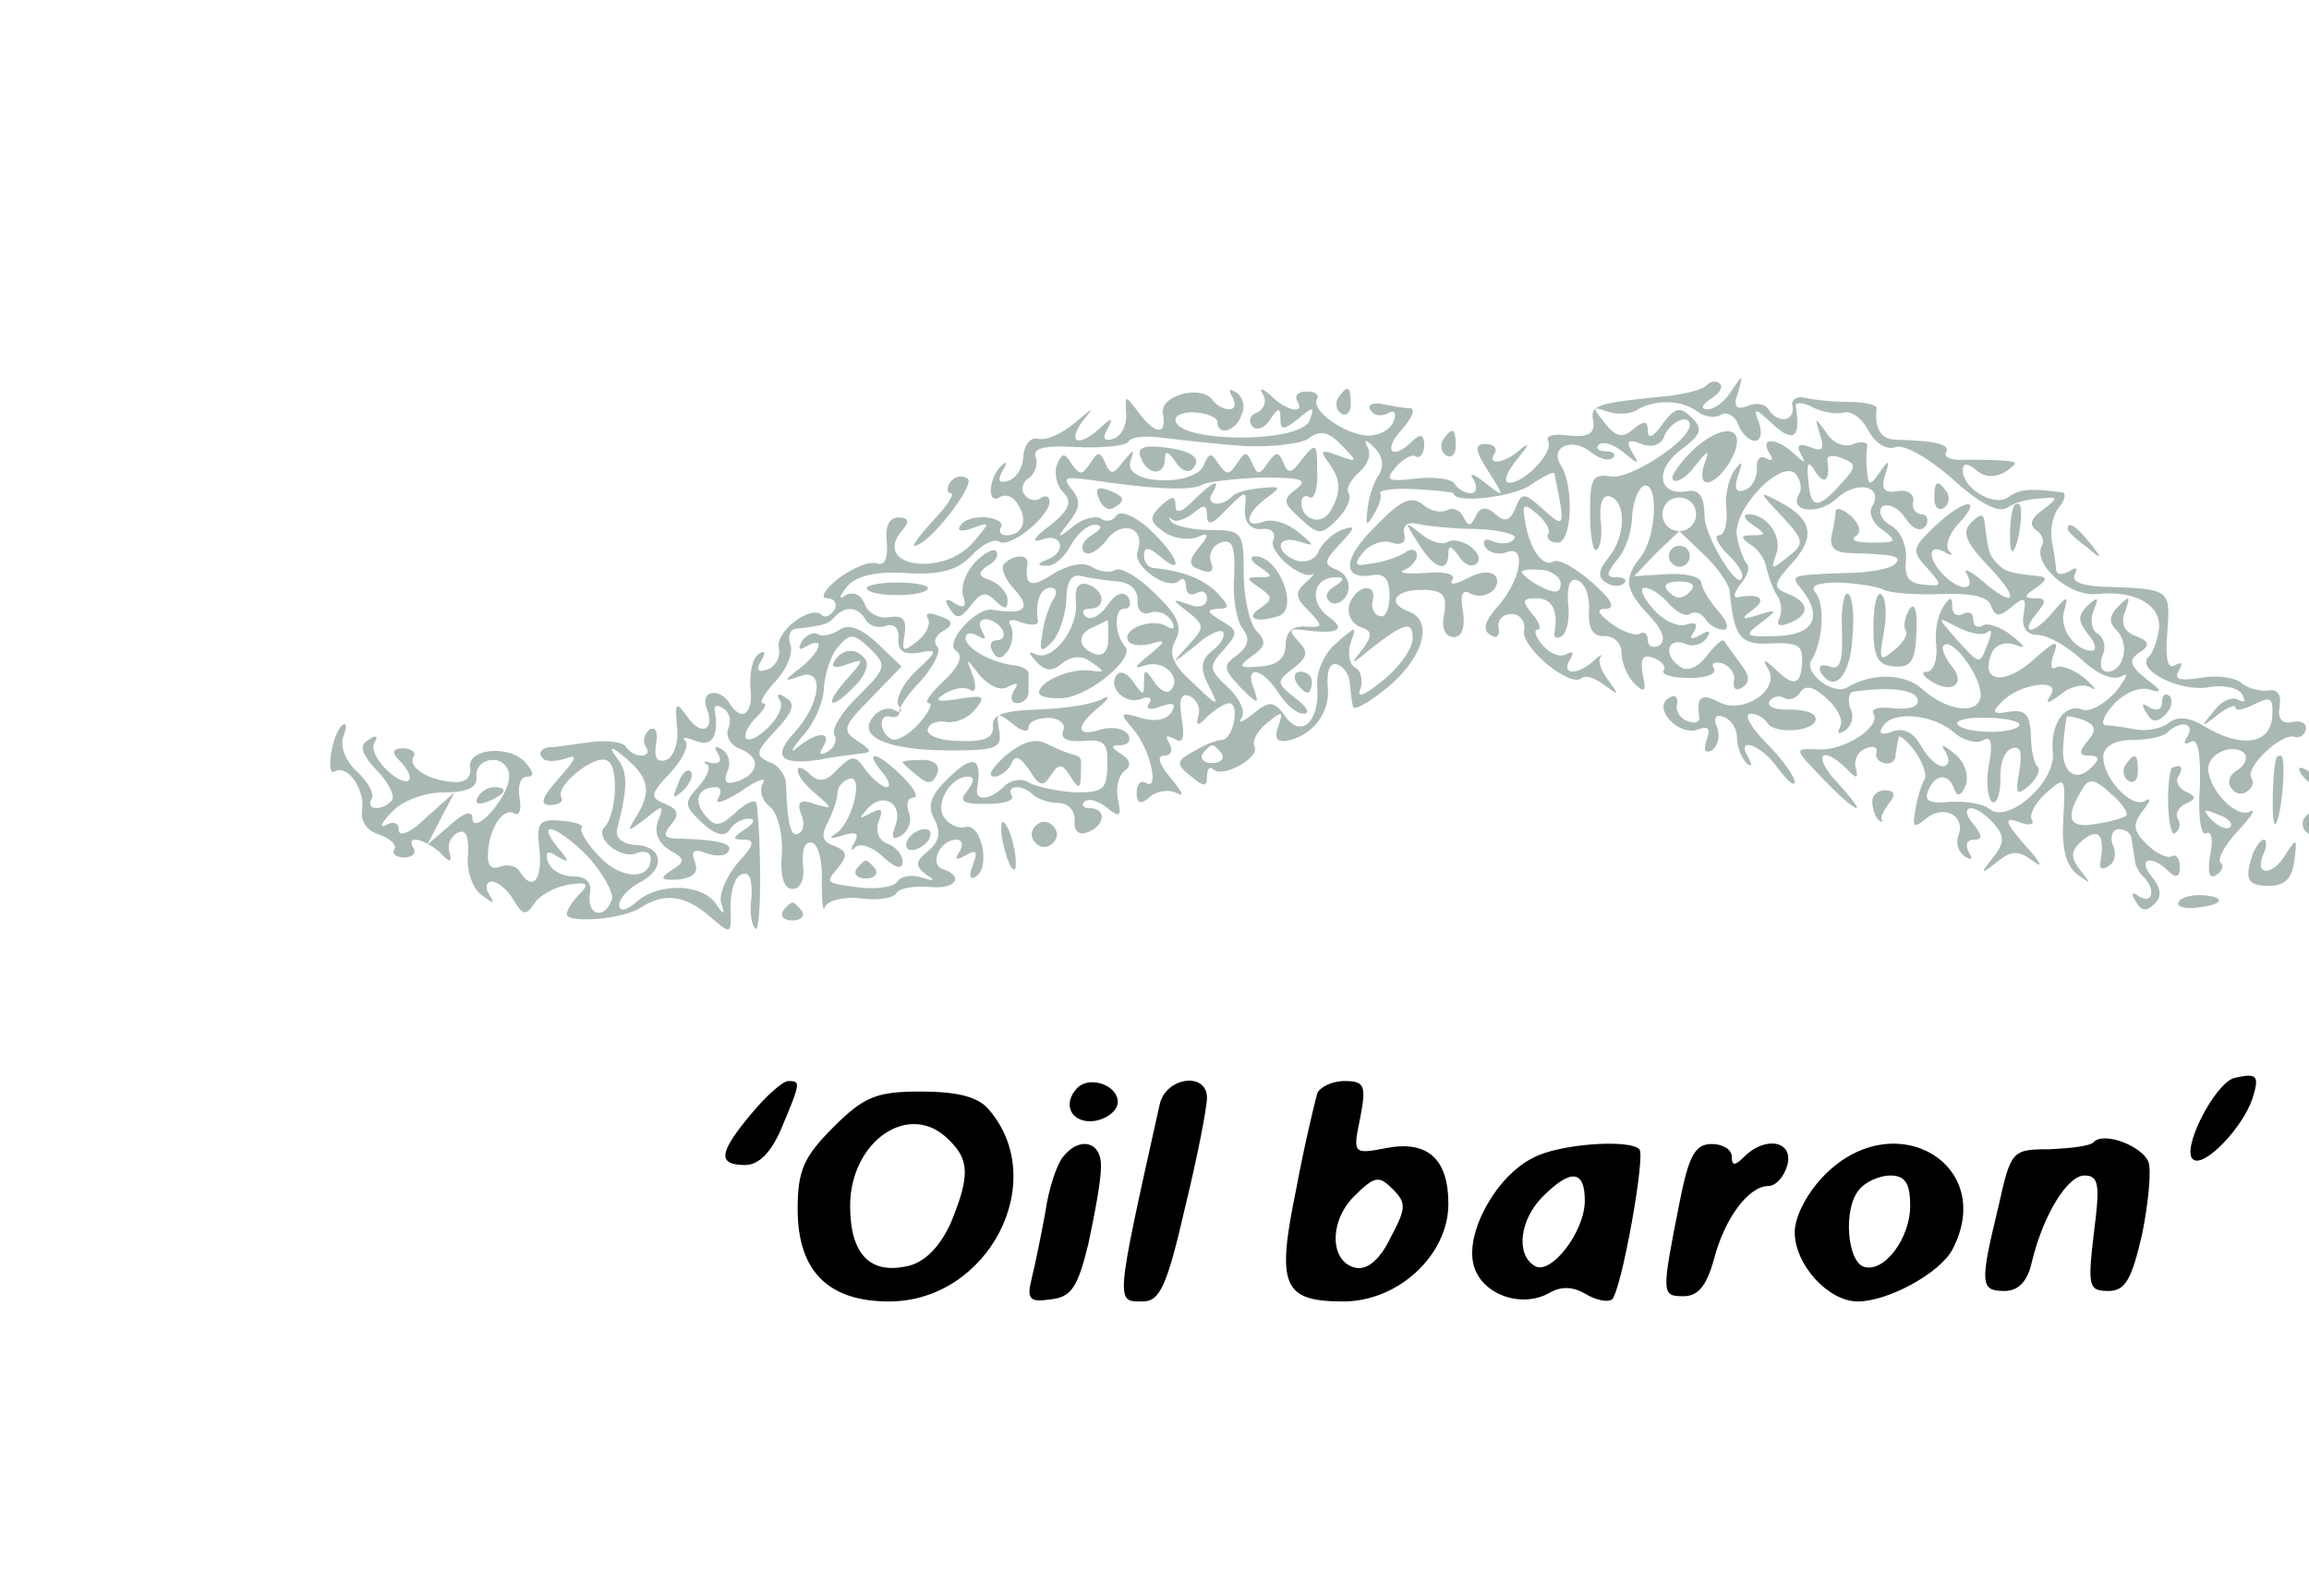
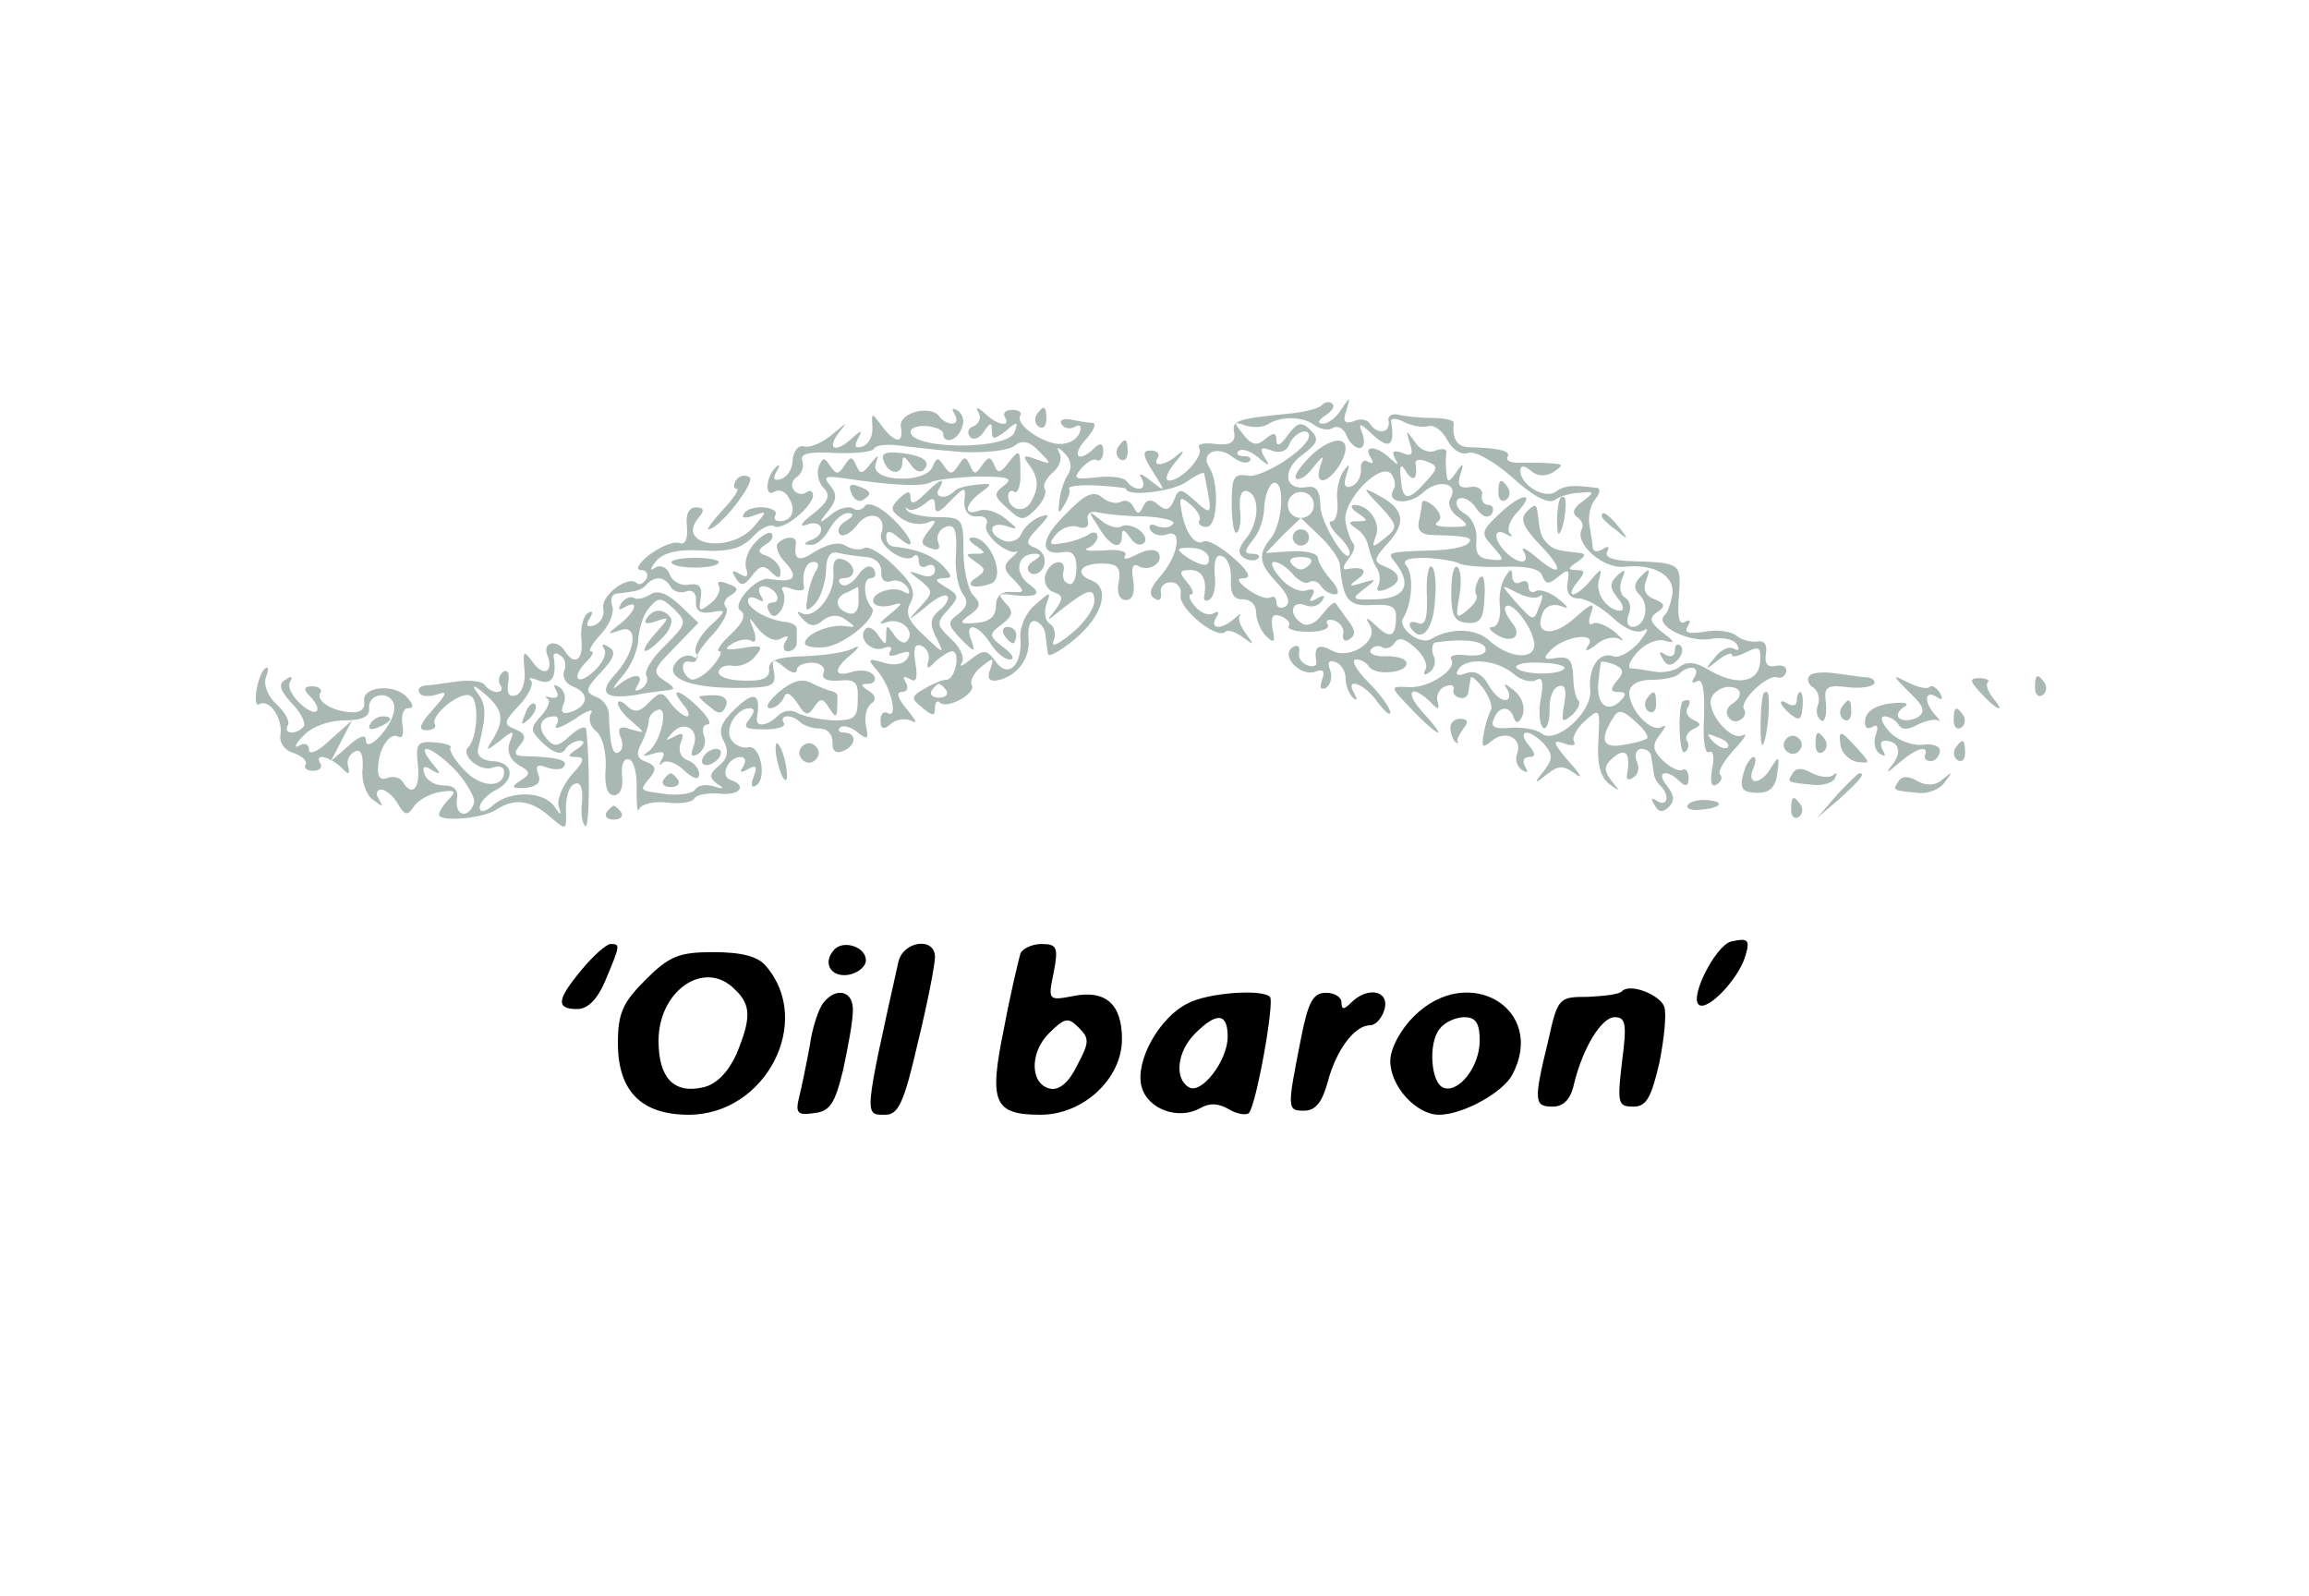
- <svg xmlns="http://www.w3.org/2000/svg" width="220px" height="152px" version="1.0">
+ <svg xmlns="http://www.w3.org/2000/svg" width="220px" height="152px" viewBox="0 0 284 170" version="1.0">
  <g fill="#a9b8b3" transform="translate(0 170) scale(.1 -.1)">
    <path d="m1626 1333c-3-4-19-8-34-10-72-7-77-9-74-24 2-12-5-16-23-14-14 2-23 0-20-5 6-10-22-40-37-40-6 0-3 10 8 23 10 12 12 16 4 10-16-15-34-17-26-5 3 5-1 9-9 9-10 0-10-6 3-26 16-25 16-26-3-11-11 9-16 10-11 3 4-7 3-13-3-13-5 0-12 4-15 9s-20 7-37 5c-27-3-30-2-19 11 7 8 16 13 19 10 4-2 8 3 8 11 0 10-4 11-11 4-19-19-29-10-11 10 10 11 14 20 9 21-5 0-17 2-27 4-9 2-15-1-11-6 3-5 10-6 16-3 6 4 9 1 6-7s-13-14-24-14c-21 0-56 24-49 35 2 4-2 7-10 7s-12-4-9-9c8-13-10-10-25 5-9 8-12 8-7 0 3-6 0-13-6-16-7-2-9-8-5-13s12-2 17 6c8 12 10 12 10 1s3-11 17 0c14 12 16 12 11-1-7-23-128-22-128 0 0 5 9 8 20 7s20-5 20-9c0-14 18-9 23 7 4 8 1 17-5 21-7 4-8 3-4-4s3-12-3-12c-5 0-12 4-15 8-10 16-51 6-48-12 4-21-7-21-24 2-12 16-12 16-11-2 1-10-4-21-12-24-9-3-11 0-6 9 6 11 5 12-6 2-20-19-33-16-18 5 12 15 12 15-7-1-12-10-27-17-35-15-7 2-13-6-14-16 0-11-6-21-14-24-9-3-11 0-6 9 5 8 4 10 0 6-13-11-15-38-3-31 6 4 14 1 18-7 10-15 4-29-11-29-6 0-8 4-5 8 2 4-4 8-14 9-11 1-22-2-25-8-4-5 2-6 12-2 17 6 17 6 0-14-29-33-96-23-68 11 8 9 7 13-3 13-9 0-13-9-11-24 1-15-2-22-9-20-7 3-23-4-37-14-13-10-18-19-11-19s10-5 7-11c-4-6-9-8-12-5-10 10-44-15-41-31 2-9-3-18-11-21-9-3-11 0-6 8s4 11-2 7-9-18-8-32c3-25-8-34-20-15-9 15-28 12-22-4 9-22-5-28-18-9-11 15-12 14-10-9 2-15-3-29-10-32-9-3-12 2-10 15 2 11 0 17-6 14-5-4-7-11-4-16 4-5 2-9-4-9-5 0-12 4-15 9-3 4-18 6-33 4-16-2-33-5-40-5-7-1-10-5-7-9 2-5 12-5 22-2 13 5 12 1-6-19-16-18-18-25-8-25 8 0 13 3 11 7-7 11 33 43 44 35 11-6 8-52-3-63-10-10 15-31 30-25 8 3 14 1 14-5 0-21-29-20-49 2-12 12-19 25-17 27 3 3-6 6-19 7-22 2-24-2-21-28 3-29-7-40-19-20-3 5-12 7-19 4-8-3-12 2-11 13 1 25 15 44 25 38 5-3 7 4 5 15s1 20 7 20c7 0 7 4-1 13-15 18-57 14-53-5 1-9-5-14-16-13-23 1-44 14-38 24 3 4-2 8-10 8-10 0-11-4-4-11 19-19 10-29-10-11-11 10-17 22-13 28s1 7-6 2c-9-5-7-13 8-29 12-12 18-26 14-29-9-10-25-9-19 2 3 4-3 16-14 26s-16 24-13 33c4 10 3 14-1 11-10-9-16-50-7-44 12 7 29-17 26-37-2-10 5-20 16-23 11-4 17-10 15-14-3-4 1-8 9-8s12 4 9 9c-8 13 10 9 25-4 10-11 12-10 9 1-2 7 2 15 9 18s10-5 9-21c-2-14 4-32 12-38 13-10 14-10 8 0-4 6-3 12 3 12 5 0 15-8 20-17 9-15 12-16 20-4 5 8 20 16 32 18 19 3 21 1 11-9-6-6-12-15-12-19 0-9 53-5 70 6 23 15 43 12 66-8 21-18 21-18 20 9 0 15 4 29 11 31 7 3 10-5 9-22-2-14 0-27 4-30 5-3 6 75 1 119-1 5-9 2-20-8-15-14-20-14-29-3-12 14-7 27 10 27 5 0 6-5 2-11-3-6 6-3 22 7 15 11 25 14 21 8-4-7-1-17 7-23 7-6 12-26 11-44-2-22 2-34 10-34s12 10 10 24c-1 14 2 22 9 20 6-2 10-19 9-38 0-19 1-29 3-23 3 6 18 10 34 8s31 0 34 5 17 7 31 6c25-3 35 10 13 17-13 5-2 28 13 28 6 0 7-5 3-12-5-7-3-8 6-3 10 6 12 4 7-9-4-10-3-15 3-11 14 9 5 51-10 47-7-2-17 3-21 10-8 13 7 38 23 38 7 0 6-5 0-13-9-11-5-13 18-13 16 0 27 3 24 8-6 10 10 11 20 1 4-4 15-8 24-8 10 0 16-7 16-17-1-10 4-14 12-11 17 6 19 23 2 23-6 0-8 3-5 6 4 4 13 1 21-5 13-11 15-9 11 8-2 11 1 23 7 27s5 10-3 15c-11 7-11 9-1 9 7 0 10 5 7 10-4 6-15 8-26 5-24-8-25 3-1 22 9 8 10 11 2 7-8-5-35-9-60-10-34-1-45-5-44-16s-8-15-32-14c-19 0-32 6-30 11 1 6 10 9 18 7 9-1 21 4 27 12 11 13 8 14-16 10-20-3-24-2-13 5 8 5 18 7 24 4 5-4 7 2 3 13-7 18-7 18 7 0 9-10 20-15 27-10 8 4 10 3 5-4-4-7-2-12 3-12 6 0 11 5 11 10v18c0 4-6 7-13 8-21 2-47 16-47 26 0 5 5 6 12 2s8-3 4 4-3 12 3 12c5 0 13-4 16-10 3-5 1-10-5-10s-8-5-4-11c4-8 9-7 15 2 4 7 5 17 2 23-4 5 1 7 10 3 9-3 16-3 16 1-3 18 2 32 12 32 6 0 7-5 2-12-4-7-9-22-10-33-3-16-1-17 9-7 7 7 13 25 14 40 0 18 5 26 15 23 8-2 23-4 34-5 12-1 19-8 19-18-1-9 4-14 11-12 7 3 16 0 21-7 4-7 3-10-4-6-13 9-44-2-37-14 3-4 13-5 23-2 13 4 13 2-3-11-15-12-15-14-4-10 18 6 36-12 24-24-3-3-10 0-15 8-9 13-10 13-10 0s-1-13-10 0c-5 8-12 11-15 8-11-11 6-30 22-24 8 3 11 1 8-4-4-6 1-7 11-3 12 4 15 3 10-6-5-7-16-9-29-5-20 6-21 5-7-11 16-19 25-59 12-51-5 3-9-1-9-9 0-11 4-12 13-4 7 6 19 7 26 3s4 2-6 14c-12 14-14 22-7 22s9 5 5 12-3 8 5 4c8-5 10 0 7 19-3 18-1 25 7 22 7-3 11-11 9-18-3-11-1-12 9-1 7 6 16 12 20 12 11 0 4-35-7-35-5 0-17-5-27-11-16-9-17-12-3-23 13-11 16-11 16-1 0 8 3 10 6 7 9-9 46 12 39 22-2 5 3 15 12 22 15 12 16 12 11-3-4-10-2-15 7-14 25 4 43 27 40 52-1 15 2 23 9 21 6-2 12-10 12-18 1-8 2-18 3-22 0-5 15 3 33 18 34 28 44 63 21 72-22 8-15 21 12 21 20 0 24-5 21-23-3-13 1-22 9-22s11 9 9 24c-3 15-1 22 6 18 13-8 32 4 25 16-4 5-14 5-27-2-11-6-18-7-14-1 3 5-8 8-27 6-17-1-26 0-19 3 6 2 12 9 12 14 0 6-6 7-12 2-7-4-21-9-32-10-15-3-17-1-7 11 7 8 19 12 27 9 9-3 14 0 12 8s3 12 12 10c8-2 34-5 57-5 22-1 39-5 36-9-3-5-12-6-20-3-8 4-11 1-8-5 4-6 13-8 21-5 19 7 13-28-10-53-11-13-14-21-6-26 6-4 9-1 8 7-2 7 4 13 12 13s14-7 12-16c-2-17 45-55 55-45 4 3 13 0 22-7 14-10 14-10 4 4-7 9-11 19-8 23 3 3-1 2-7-4-16-14-31-13-22 2 4 6 3 8-3 5-6-4-16 0-23 8s-9 15-5 15 2 7-5 15c-10 12-10 15 4 15 15 0 21-12 17-33-1-5 3-6 7-3 5 3 8 17 6 31-1 17 2 25 9 22 7-2 12-15 11-29-1-17 4-25 15-24 9 0 16-7 16-16 0-10 6-23 12-29 10-10 12-8 8 9-2 15 0 19 11 15 7-3 12-8 9-12-2-4 9-7 25-7s26 4 23 9 0 7 8 5c8-3 13-11 11-17-1-7 2-10 8-6 8 5 7 12-2 23-7 10-14 19-15 21-2 3-9-4-17-14-7-10-18-15-24-11-17 10-15 29 3 23 8-4 17-1 21 5 5 7 2 8-6 3-9-5-11-4-6 3 4 7 2 10-7 7-7-3-22 3-32 15-10 11-13 20-8 20 6 0 16-7 23-15s16-13 20-10c5 3 11 1 15-5 3-5 11-10 17-10s4 8-5 18c-8 9-16 22-16 27-1 6-16 9-33 8l-31-2 21 22 22 21 23-22c13-12 24-28 25-35 4-44 10-52 40-50 25 1 30-2 29-18-1-22-8-24-26-6-11 10-12 9-6-1 11-20-25-43-47-31-17 9-22 5-19-14 1-5-4-7-11-4-7 2-12 10-10 16 1 7-2 10-8 6-16-10 10-37 28-30 10 4 12 0 8-10-3-10-2-13 5-10 6 4 8 14 5 22-4 9-1 13 6 10 7-2 13-11 13-20 0-8 4-19 9-24 5-4 6-3 2 5-13 21 12 13 28-10 9-12 16-18 16-13s-12 22-27 37-22 28-15 28c6 0 13-4 16-9 7-11 46-8 46 4 0 6-11 9-25 9-13-1-22 3-19 8 3 4 9 6 14 3s12 0 15 5c5 8 13 6 26-6 10-9 16-21 12-27-3-6-1-7 5-3s9 13 5 21c-3 8-1 16 3 16 35 5 58 2 61-7 2-7-6-10-22-9-14 2-23 0-20-5 8-12-28-36-53-34-23 1-23 1 4-27 15-16 30-29 33-29 2 0-6 11-19 25-23 25-15 36 9 13 10-11 12-10 9 1-2 7 3 16 10 18 7 3 11 1 10-4-2-4 2-9 7-10 6-2 11 2 11 7 1 6 2 13 3 17 0 4 7-2 15-12 8-11 12-23 10-27-3-5-7-17-9-29-3-17-2-19 10-9 17 14 38 3 31-16-3-7 0-16 6-20 7-4 8-3 4 4s-2 12 5 12c8 0 8 4-1 15-7 8-8 15-2 15 5 0 15-7 22-15 10-12 10-18-1-32-13-16-12-17 4-4 14 11 20 11 35 0 9-7 6 0-8 15-20 23-21 28-7 23 10-4 16-3 13 2-3 4 3 16 13 25 19 17 19 16 17-23-2-28 2-45 13-54 14-10 14-10 3 4-10 13-9 19 3 29 15 12 21 4 16-23-1-5 3-6 8-2 6 3 8 12 4 20-3 8 0 15 6 15s12-4 12-10c1-5 2-14 3-19 0-5 4-13 9-17 11-12 8-26-5-18-7 5-8 3-3-5 5-9 10-10 18-2 7 7 6 15-3 26-14 17 0 21 16 5 7-7 11-6 11 4 0 8-4 13-8 10-4-2-15 3-24 12-13 13-13 19-3 32 7 9 8 13 2 9-13-8-41 22-40 43 1 9 11 15 28 15 14 0 30 3 34 8 12 11 26 8 18-5-4-6-3-8 3-5 7 5 10-10 9-43-2-27 1-47 6-44s7-6 4-20c-3-16-1-24 5-20 6 3 8 9 5 12-4 3 4 17 16 30 13 14 18 22 12 19-13-8-41 22-40 42 1 8 9 15 19 17 19 2 23-11 7-21-6-4-8-11-4-16 3-5 10-7 15-3 5 3 7 9 4 13-6 10 29 43 41 39 5-2 10 2 11 7 1 6-5 9-13 7-10-2-14 3-12 15 2 11-2 17-11 15-7-1-19 2-25 7-7 6-25 8-40 5-20-3-25-1-20 7 4 7 3 9-4 5s-9 7-7 32c3 41 3 41-62 43-20 1-30 5-26 12 3 6 1 7-5 3-7-4-12-4-13 1 0 4-2 17-4 28-2 10 1 25 7 32s7 14 2 14c-31 4-40 3-51-5-14-9-43 9-43 26 0 7 5 7 13 0s18-7 27-2c13 9 13 10 0 11-8 1-25 1-38 1-12-1-20 2-18 7 5 7-8 11-46 12-16 0-22 10-20 30 1 3-11 6-26 6s-34 2-42 4-14-2-12-8c2-15-14-17-23-3-3 5-12 7-20 3-11-4-14 0-9 13 5 18 5 18-6 2-6-10-16-18-23-18s-6 4 3 10c8 5 12 11 9 14-3 4-9 3-13-1zm-9-25c7-5 17-7 23-3 5 3 13-1 16-9 3-9 11-16 16-16 6 0 7 8 4 17-6 15-4 15 14-2 19-17 26-12 21 18-1 4 7 4 16-1 10-5 23-7 30-5 6 2 17-5 23-17 7-13 18-19 26-16s31-10 54-30c25-23 44-33 52-28 7 5 21 9 32 9 17 2 18 1 2-11-11-8-13-14-6-19 5-3 8-10 6-14-11-17 25-50 52-47 37 4 62-11 59-34-2-11-6-23-10-26-12-12 29-33 56-29 14 3 29 0 33-6 4-7 3-9-3-6-6 4-17-1-24-11-13-15-12-16 4-3 9 7 17 10 17 7 0-4 8-2 18 3 16 8 18 6 17-12-2-26-29-30-63-10-16 10-27 11-36 4-6-5-21-8-31-6-11 2-24 4-29 4-5 1-1 10 8 20 10 11 25 17 34 14 13-4 12-1-3 10-16 13-17 18-7 25 11 7 10 11-3 16-11 4-15 12-10 24 5 14 4 15-6 5s-10-16-2-24c13-13 6-39-9-39-6 0-8 7-5 15 4 8 2 17-4 21-6 3-8 13-4 23 5 12 4 13-6 4-10-10-9-15 1-28 7-8 8-15 3-15-16 0-32 22-26 39 4 14 2 13-10-1-8-10-18-18-22-18s-2 7 5 15c10 12 10 15-1 15s-11 2 1 10c10 7 11 10 3 11-28 3-32 4-40 12s-9 13-12 39c-1 9-4 9-13 0s-5-19 17-42c31-32 25-41-8-12-11 9-17 11-13 5 9-16-6-17-22-1s-15 31 1 22c6-4 9-3 4 1-4 5 0 17 10 27 23 25 4 23-24-4-21-20-22-23-7-39 15-17 15-18-3-16-14 1-19 7-17 24 1 13-5 27-14 32s-13 13-9 18c5 4 15 0 22-10 8-12 15-14 20-8 3 6 1 11-4 11-6 0-10 6-8 13 1 6-6 11-15 9-13-2-16 2-12 15 5 15 4 16-5 3s-11-13-12 0c-1 8-1 19 0 24s-5 6-13 3c-9-4-20 1-26 11-11 15-11 15-6-2 5-14 2-17-9-12-11 4-14 2-9-7s4-9-7 1c-16 15-33 16-23 0 4-6 3-8-3-5-6 4-10-1-9-10 0-9-5-18-12-20-8-3-10 2-6 14 5 14 4 15-4 4-5-8-9-24-7-37 1-13-2-24-7-24s-2-7 6-16c9-8 16-18 16-22 0-21-35 34-36 56 0 19-5 26-16 24-28-5-32 20-7 39 20 15 22 20 11 31s-16 10-28-6c-8-12-14-15-14-7 0 10-3 11-14 2-10-9-17-7-27 6-12 15-12 16 2 11 9-3 21-3 28 1 17 11 44 10 58-1zm-7-13c0-15-57-52-75-49s-20-2-20-35c0-22 3-37 6-35 4 2 6 15 4 29-1 16 2 24 9 22 16-5 15-39-2-59-9-11-10-18-2-23 6-4 14-4 17-1 4 3 1 6-7 6-10 0-10 3 1 17 8 9 14 27 14 41 1 14 6 27 11 29 15 5 12-50-3-68-16-20-15-31 8-55 13-14 17-24 10-29-6-3-11-1-11 5s-3 9-8 6c-4-2-16 2-27 10-13 10-15 14-4 14 9 1 3 10-14 25-16 14-32 23-37 20-10-6-23 12-27 39-3 16-1 17 12 6 8-7 13-16 10-19-2-4 2-8 9-8 14 0 16 54 3 74-11 17 11 27 29 12 8-6 17-9 21-5 3 3 0 6-7 6s-10 3-7 6c4 4 14 1 24-7 14-12 16-12 8 0-6 11-4 13 9 8 10-4 19-1 22 8 6 14 24 21 24 10zm-425-20c28-1 56 2 63 8 9 7 18 6 30-7 16-16 16-17-3-10-16 6-18 5-9-7 12-16 12-29 1-47-9-13-27-7-27 9 0 6 4 8 8 5 4-2 8 9 7 25 0 27-1 28-14 12-10-14-14-15-18-4-5 11-7 11-15 0-8-12-10-12-15 0-5 11-7 11-14 0-8-12-10-12-18-1-7 11-9 11-14-1-8-21-77-19-70 3 4 13 4 13-7 0-9-12-12-13-17-1-5 11-7 11-14 0-8-12-10-12-18-1-7 11-9 11-14-1-3-8 0-20 6-26 9-9 6-17-13-32-15-11-18-17-7-13 19 7 24-12 5-19-10-4-10-6-1-6 7-1 17 8 23 19s16 20 23 20c8 0 7-4-3-10-8-5-11-12-7-16s13 1 21 11c14 20 38 13 30-10-6-14 29-39 40-28 3 3 6 1 6-6s5-9 10-6c6 3 10 1 10-5 0-7-7-10-17-6-17 6-17 5-1-7 16-13 16-15 0-32-17-19-17-19 6-1 12 11 24 17 27 14s-1-11-10-18c-11-9-12-17-3-34 10-20 9-20-15 3-20 18-24 28-17 41s2 24-20 45c-15 15-32 25-37 22s-15-2-23 3-22 2-37-7c-21-14-27-11-24 10 1 9-13 9-22 0-4-3 0-15 10-25 16-18 9-24-21-19-16 3-47-32-35-39 7-5 3-15-12-29-12-11-19-21-14-21 4 0 0-9-10-20s-22-17-26-14c-12 7-12 25 0 21 5-1 8 1 8 5-1 3 8 17 21 30 12 14 19 28 15 32s-2 11 6 15c10 6 9 10-4 14-9 4-14 3-11-2s-1-15-10-22c-14-11-15-10-12 7 2 14-2 18-15 16-9-2-20 4-23 12-3 9-11 13-18 9-7-5-7-2 1 8s27 15 57 13c33-2 49 3 62 17 9 10 21 16 26 13 10-7 48 24 48 38 0 5-4 7-9 3-5-3-12-1-15 4-4 5-1 13 5 16 5 4 8 12 6 19-4 9 8 12 39 10 24-1 46 1 49 5 2 5 17 6 32 4 16-2 51-6 78-8zm129-27c-5-7-10-22-11-33-2-16-1-17 6-5 5 8 8 17 6 20s13 5 33 4 37-3 37-4c0-10 54-4 72 7 13 9 23 14 24 12 11-53 10-53-11-34-18 16-20 16-26 1-5-12-10-14-19-6s-15 7-19-2c-5-10-7-10-12 0-3 6-10 9-15 6-6-3-16-1-23 5-11 9-21 5-45-20-32-31-33-52-3-47 11 2 16-4 16-19 0-13-4-22-9-20-6 1-9 8-7 15 4 17-15 15-22-3-3-9 1-18 9-22 13-4 13-8 3-22-12-15-11-15 7 0 33 26 41 28 41 11 0-10-13-28-28-40-17-14-26-18-22-9 3 8 1 18-5 21-6 4-7 14-4 24 6 16 5 16-14-1-11-9-19-27-18-40 3-34-15-51-30-30-11 15-15 16-31 3-10-8-15-10-11-4s-2 19-13 29c-18 17-19 20-4 36 14 16 14 18-3 28-13 8-14 10-3 11 12 0 12 2-1 16-14 13-32 20-61 23-5 1-8 6-8 12 0 8 5 8 15-1 25-21 17 1-10 26-13 12-27 18-31 13-3-5-10-7-15-3-5 3-18 0-27-8-15-12-16-11-3 5 10 13 11 20 2 31s-6 12 16 9c60-9 98-11 108-5 5 3 31 6 57 7 38 0 45-2 33-11-13-10-13-13 4-28 17-16 20-16 35-1 9 9 14 20 11 25-3 4 2 13 10 20s12 17 8 24c-4 8-2 8 7-1 7-7 9-17 4-25zm440-9c-22-25-29-24-31 3-2 18 0 20 7 8 9-13 14-7 11 12 0 4 6 5 15 1 13-5 13-8-2-24zm-40-10c-10-17 19-20 36-4 19 18 45 12 34-7-4-6 0-17 10-23 14-11 13-12-10-12-14 0-22 2-16 6s4 11-4 19c-8 7-14 9-15 5 0-4-2-15-4-24-2-11 4-16 19-16 40-1 49-3 42-10-4-5-26-9-49-9-53-2-51-2-40-16 20-26 11-43-24-44-30-1-32 0-16 12 17 13 17 14-2 8-16-5-17-4-5 5 14 10 7 16-14 12-5-1-4 4 2 12 7 8 9 16 7 19-3 3-8 15-10 27-5 26 45 77 57 58 4-6 5-14 2-18zm-98-19c0-9-7-16-16-16s-16 7-16 16 7 16 16 16 16-7 16-16zm-129-66c0-9-5-10-19-3-10 5-18 12-18 14s8 3 18 2c10 0 19-7 19-13zm123-8c-7-7-13-7-20 0-6 6-3 10 10 10s16-4 10-10zm185 2c6-3 30-5 54-4 28 1 45-2 48-11 4-11 8-11 20-1s14 9 11-8c-2-12 3-19 14-19 9 0 28-11 42-24 15-14 30-20 38-15 7 4 4-2-6-15-11-12-25-20-32-17-17 6-31-14-28-42 2-28-43-67-60-53-6 5-23 8-38 7-19-2-25 1-21 10 6 17 20 18 25 2 3-8 7-6 11 4 3 10-1 22-11 30-11 9-14 10-8 1 4-7 3-13-3-13s-15 9-21 20c-7 12-16 17-27 13-10-4-14-2-9 5 9 15 47 12 68-6 9-8 22-11 28-7 7 4 9-3 5-24-3-16-1-32 3-35s8 7 8 21c-1 15 4 28 11 30 8 3 10-4 7-22-4-22-3-24 10-13 7 7 11 15 7 18-3 3-6 16-6 30-1 19-5 24-20 22-16-3-18-1-8 9 17 18 57 23 47 7-6-9-3-9 9 0 9 8 22 11 29 7s4 0-6 9c-10 8-23 13-27 10-5-3-6 3-2 13 5 14 1 13-20-6-27-24-50-21-40 5 3 9 12 13 22 10 12-5 11-2-3 9-10 8-23 12-27 9-5-3-9 0-9 6s-4 8-10 5c-5-3-10 0-10 7 0 10-2 10-9-1-5-8-8-24-6-37 1-13-3-24-9-24s-4-4 4-9c20-13 34-2 19 15-6 8-10 17-7 19 7 8 32-24 35-44 3-22-29-21-55 2-17 16-49 16-72 2-13-8-42 14-34 26 11 18 13 53 4 64-6 7 1 10 23 10 18-1 37-4 42-7zm-970-29c4-6 13-8 20-5 7 2 12-3 11-12-1-12 5-16 19-14 19 4 19 2-3-18-12-12-19-26-16-32 4-6 3-8-3-5-6 4-16 1-21-6-16-19 14-32 73-32 44 0 50 2 47 19s-2 18 12 7c9-8 16-9 16-4s8 9 19 9c10 0 17-6 14-12-3-8 4-11 19-10 20 2 24-2 23-23 0-23-4-26-30-26-17 1-36 5-44 9-7 5-18 3-24-3-13-13-28-15-26-3 5 30-3 34-26 12-18-17-22-27-15-40s5-22-6-31c-12-10-12-14-2-22 10-6 8-7-4-3-10 3-20 1-23-4s-18-7-33-6c-37 5-36 4-23 20 9 11 8 15-4 20-12 4-13 10-6 23 5 10 9 22 9 28 0 5 5 11 11 13 14 5 4-39-11-51-9-6-8-7 5-3s16 2 11-7c-4-6-3-9 1-4 5 4 17 0 27-10 11-10 18-12 18-4 0 6-6 14-14 17-9 3-12 12-9 21 5 12 3 14-8 8s-11-5-2 5c15 16 34 4 26-17-4-11-3-14 6-9 7 5 10 14 7 22s-1 14 4 14c6 0 1 9-10 20-23 23-38 27-20 5 7-8 9-15 5-15s-13 7-20 16c-10 15-13 15-27 1-11-12-18-13-27-4-6 6-11 7-11 3 0-5 8-15 18-23 16-14 16-14-2-9-13 5-17 2-13-9 4-8 3-17-2-19-7-5-11 8-12 46 0 9-7 19-16 22-14 6-13 10 6 30 17 18 19 26 10 31-7 5-10 4-6-2s-2-18-13-28c-21-19-28-7-8 13 7 7 9 12 5 12s1 9 12 21 17 27 14 35 0 15 6 15c26 3 30 4 37 12 10 10 22 9 29-4zm1069-11c4 3 4-1 0-11-8-21-7-21-30 4-19 22-19 22 2 11 12-6 24-8 28-4zm-1200-92c-3-7 2-16 10-19 21-8 20-23 0-31-12-4-15-2-11 9 4 8 1 17-5 21-7 4-8 3-4-4s2-10-6-9c-7 2-9 2-5-1 5-2 1-12-7-21-15-16-14-19 3-35 12-11 21-14 26-7 3 6 12 11 18 11 7 0 6-4-3-10-12-8-13-10-1-10 11 0 9-6-6-22-11-13-18-30-16-38 4-12 3-13-5-1-13 19-53 20-74 3-11-10-18-11-18-4 0 6 9 16 21 22 24 13 20 35-7 35-11 1-18 7-16 15 11 43 10 55-1 69-8 11-4 10 10-2 22-19 24-32 8-57-8-13-7-13 10 0 17 14 18 13 12-2-4-11 0-21 11-28 15-8 15-11 2-19-12-8-11-10 7-9 14 2 19 7 15 17s-1 13 11 8c9-3 19-3 21 2 5 7-9 11-47 12-14 0-16 3-8 13 9 10 7 15-5 20-15 6-15 9 5 30 11 12 18 26 14 30s0 4 10 0c16-6 22 5 18 29-1 5 3 6 8 2 6-3 8-12 5-19zm1230 3c-5-9-53-8-59 1-2 4 11 7 29 6 19 0 32-4 30-7zm65-15c-9-11-8-14 2-14 9 0 10-3 2-11-16-16-30-4-27 23 1 13 3 24 3 25 1 1 8 0 16-3 12-5 13-10 4-20zm-825-12c3-5-1-9-9-9s-12 4-9 9c3 4 7 8 9 8s6-4 9-8zm-679-23c-1-20-35-57-35-38 0 7-8 5-21-7l-22-19 26 50-27-24c-14-14-26-19-26-12s-5 9-12 5-5 2 5 12c10 11 31 19 50 19 23 0 32 5 31 15-1 9 6 16 16 16 9 0 16-8 15-17zm1541-36c-2-2-15-6-29-8-26-5-30 6-13 33 6 11 12 10 27-4 11-9 17-19 15-21zm99-11c-3-3-11 0-18 7-9 10-8 11 6 5 10-3 15-9 12-12zm-1564-29c14-16 24-34 22-40-7-20-24-15-21 5 2 11-3 17-16 17-11 0-21 6-24 14-3 10 0 11 9 5 12-7 12-5 0 9-22 28 2 19 30-10z" />
    <path d="m1616 1274c-15-14-25-28-22-31 3-4 13 2 21 13 13 16 14 16 9 2-8-24 8-23 23 0 20 33 0 42-31 16z" />
    <path d="m1843 1225c0-8 4-12 9-9s6 10 3 15c-9 13-12 11-12-6z" />
    <path d="m1919 1218c-5-9-5-48-1-43 6 6 11 45 5 45-2 0-4-1-4-2z" />
    <path d="m2060 1031c0-7-5-9-12-5-7 5-8 3-3-5 5-9 10-10 18-2 6 6 8 14 4 18-4 3-7 1-7-6z" />
    <path d="m1087 1264c6-17 23-18 23-1 0 8 3 7 10-3 5-8 12-11 16-7 10 10 0 18-29 21-18 2-24-1-20-10z" />
    <path d="m928 1163c-9-10-13-24-10-32 3-9 0-11-8-6-9 6-11 4-5-5 6-10 10-10 20 3 9 12 14 14 23 5s12-9 12 0c0 7-7 15-16 19-12 4-13 7-3 14 8 4 11 10 8 14-3 3-13-3-21-12z" />
    <path d="m826 1139c2-4 15-6 29-6s27 2 29 6c2 3-11 6-29 6s-31-3-29-6z" />
    <path d="m1047 1225c3-8 9-12 14-9 12 7 11 11-5 17-10 4-13 1-9-8z" />
    <path d="m1137 1223c-11-11-17-13-17-5 0 10-3 10-14 0-11-11-11-15 2-24 9-7 23-9 32-6 12 5 13 3 2-10-10-13-10-17 2-21 10-4 13-1 10 7-3 7 1 16 9 19 11 4 14-3 13-31-2-20 2-43 8-51 7-9 6-16-5-25-14-10-14-13 3-31 16-16 18-17 13-2-10 23 7 22 23-3 7-11 17-20 24-20s3 7-8 15c-18 14-18 16-2 28 14 11 15 16 5 26-9 10-9 12 3 11 35-5 44 0 25 13-18 14-14 37 8 37 8 0 8-3-2-9-8-5-9-11-3-15 5-3 13 1 16 9 3 9-1 18-10 22-13 5-13 8 3 25 15 16 15 18 1 13-9-4-19-13-22-21-3-7-12-11-21-8-21 8-19 25 3 18 15-5 15-4-1 9-11 9-25 13-33 10-19-7-18 7 2 22 15 11 15 12-4 10-12-1-25-4-28-8-11-11-26-8-19 3 9 15 1 12-18-7zm49-10c0-11 6-18 16-17s14-4 11-11c-4-12 28-38 38-32 2 1-1-3-8-9-9-8-9-14 4-26 14-15 14-16-3-15-12 1-19-5-19-17 0-13-8-20-24-21-21-2-22 0-8 10 13 9 14 14 4 24-6 6-12 31-12 54 0 40-1 42-32 42-17 0-34 4-37 8s-3 5 1 2c3-3 12 0 20 6 10 9 13 8 13-2s5-9 17 4c21 21 21 21 19 0z" />
    <path d="m1200 1160c13-9 13-10 0-10s-13-1 0-10 13-11 0-20c-14-9-3-14 18-7 20 6 1 57-22 57-6 0-4-5 4-10z" />
    <path d="m1235 1050c3-5 8-10 11-10 2 0 4 5 4 10 0 6-5 10-11 10-5 0-7-4-4-10z" />
    <path d="m1698 1208c21-23 22-26 5-39-15-12-16-12-11 2 7 17-8 39-26 39-6 0-4-5 4-10 13-9 13-10 0-10-12 0-12-2-2-9 7-4 14-14 15-22 2-8 6-20 10-26 5-7 5-17 2-23s1-7 9-4c21 8 20 20 0 28-15 6-15 9 3 29 23 25 20 42-10 58-22 12-22 11 1-13z" />
    <path d="m1755 1099c1-30-2-38-12-34-8 3-11 0-8-6 13-20 28-3 30 34 2 20 0 39-4 41-4 3-7-13-6-35z" />
    <path d="m1785 1102c0-28 4-36 20-37s20 5 21 33c1 21-2 29-7 21-4-7-6-16-3-20 2-4-3-12-12-19-13-11-14-9-9 18 3 17 2 33-3 36-4 2-7-12-7-32z" />
    <path d="m800 1100c-8-5-17-7-21-4-4 2-11-1-15-7-4-8-3-9 4-5 19 11 14-5-5-20-17-13-17-14 0-8 23 8 19-27-7-55-20-22-12-30 24-25 14 3 32 5 40 6 11 1 11 3-3 12-15 10-14 14 13 41l29 30-23 22c-15 14-27 19-36 13zm18-63c-16-15-26-32-23-37s0-12-6-16c-8-4-9-3-5 4 10 16-6 15-24 0-8-7-6-2 5 11 11 12 20 33 20 46 1 12 6 30 13 38 12 14 15 14 31-1 16-16 16-18-11-45z" />
    <path d="m795 1070c-4-6 1-7 12-3 17 6 17 5-1-15-22-25-15-30 8-6 9 8 14 20 11 25-8 12-22 12-30-1z" />
    <path d="m958 980c-12-11-18-19-11-20 6 0 14 6 17 13 3 8 8 6 17-7 9-15 13-16 20-5 8 12 11 12 19-1 9-14 10-13 10 15 0 3-3 5-7 6-5 1-15 5-25 10-11 6-23 3-40-11z" />
    <path d="m860 974c0-1 6-7 14-13 10-9 15-8 19 2 3 8-3 13-14 13s-19-1-19-2z" />
    <path d="m865 900c-3-5-2-10 4-10 5 0 13 5 16 10 3 6 2 10-4 10-5 0-13-4-16-10z" />
    <path d="m816 872c-3-5 1-9 9-9s12 4 9 9c-3 4-7 8-9 8s-6-4-9-8z" />
    <path d="m646 953c-6-14-5-15 5-6 7 7 10 15 7 18s-9-2-12-12z" />
    <path d="m455 940c-3-6 1-7 9-4 18 7 21 14 7 14-6 0-13-4-16-10z" />
    <path d="m1275 1321c-3-5-2-12 3-15s9 1 9 9c0 17-3 19-12 6z" />
    <path d="m1375 1281c-3-5-2-12 3-15s9 1 9 9c0 17-3 19-12 6z" />
    <path d="m905 1240c-3-5-3-10 1-10s-3-11-16-25-21-25-19-25c14 0 59 59 51 64-6 4-13 2-17-4z" />
    <path d="m1351 1183c15-25 29-30 29-10 0 8 3 7 10-3 5-8 12-11 17-7 9 10-17 28-29 20-5-2-16 1-25 9-15 12-15 11-2-9z" />
    <path d="m1970 1196c0-2 8-10 18-17 15-13 16-12 3 4s-21 21-21 13z" />
    <path d="m1590 1170c0-5 5-10 10-10 6 0 10 5 10 10 0 6-4 10-10 10-5 0-10-4-10-10z" />
    <path d="m1025 1127c3-26-23-59-39-50-7 3-6 1 1-7 9-10 16-10 25-2 9 7 19 8 28 1 13-9 13-10 0-8-19 3-50-10-50-21 0-4 11-6 24-5 26 3 68 39 58 49-10 11-11 36-1 36 6 0 7 5 4 11-5 6-12 4-20-8-7-10-17-15-21-10-4 4-2 7 4 7 16 0 15 17-1 23-9 3-13-2-12-16zm31-36c0-11-5-17-13-14-17 6-17 20 0 26l12 6c1 1 1-7 1-18z" />
    <path d="m2225 999c-3-4 0-11 6-14 5-4 8-13 5-21-3-7-1-16 4-19 4-3 7 6 6 20-3 21 0 24 26 21 15-2 30 0 33 4 2 3-1 7-8 8-7 0-24 3-40 5-15 2-30 1-32-4z" />
    <path d="m2348 980c18-17 21-24 11-31-7-4-17-5-22-2s-3 9 4 14c9 5 3 7-15 5s-30-9-32-20c-1-9 2-13 9-9 6 4 8 0 4-10-3-9-1-19 5-23 7-4 8-3 4 4s-3 12 2 12c17 0 22-13 10-29-10-12-8-12 8 2 21 18 36 22 32 10-2-5 1-8 7-8 5 0 10 5 11 12 1 6-8 10-22 8-13-1-31 6-40 16-10 11-12 19-6 19s14-5 17-10c4-7 12-7 24 0 10 5 21 7 25 5 3-3 2 1-4 7-14 16-13 31 2 22 7-5 8-3 4 5-5 7-10 10-13 7s-15 0-27 6c-19 10-19 9 2-12z" />
    <path d="m2437 978c19-21 31-25 14-5-6 8-9 16-6 19 3 2-2 5-10 5-13 0-13-3 2-19z" />
    <path d="m2503 985c0-8 4-12 9-9s6 10 3 15c-9 13-12 11-12-6z" />
    <path d="m2025 971c-3-5-2-12 3-15s9 1 9 9c0 17-3 19-12 6z" />
    <path d="m2169 978c-4-10-5-67-1-63 6 6 11 65 5 65-2 0-4-1-4-2z" />
    <path d="m2210 969c0-5-4-7-10-4-14 9-12-1 3-13 10-8 13-6 14 9 1 10 0 19-3 19-2 0-4-5-4-11z" />
    <path d="m2069 968c-6-17-3-66 3-62 5 3 6 9 3 14-3 4 1 11 7 14 11 5 11 7 0 12-6 3-10 10-6 15 3 5 3 9 0 9s-6-1-7-2z" />
    <path d="m2265 961c-3-5-2-12 3-15s9 1 9 9c0 17-3 19-12 6z" />
    <path d="m2403 945c0-8 4-12 9-9s6 10 3 15c-9 13-12 11-12-6z" />
    <path d="m1784 934c1-8 4-15 7-16 2-2 3-1 2 1-2 2 2 9 7 16 7 8 5 12-4 12-8 0-13-6-12-13z" />
    <path d="m2196 921c-4-5-2-12 3-15 5-4 12-2 15 3 4 5 2 12-3 15-5 4-12 2-15-3z" />
    <path d="m2233 915c0-8 4-12 9-9s6 10 3 15c-9 13-12 11-12-6z" />
    <path d="m2264 913c2-9 11-17 20-19 17-2 17-2 0 17-21 23-23 23-20 2z" />
    <path d="m955 900c6-30 16-40 12-12-2 12-6 24-10 28-3 4-4-4-2-16z" />
    <path d="m983 905c0-6 6-12 12-12s12 6 12 12-6 12-12 12-12-6-12-12z" />
    <path d="m2405 911c-3-5-2-12 3-15s9 1 9 9c0 17-3 19-12 6z" />
    <path d="m2147 888c-9-26-6-32 15-32 15 0 22 7 24 24 3 21 2 22-7 8-12-22-31-24-23-3 4 8 4 15 1 15s-7-6-10-12z" />
    <path d="m2205 880c-7-11-8-11 23-14 13-2 26 2 29 8s3 8-2 4c-4-4-16-3-26 2-12 7-20 7-24 0z" />
    <path d="m2259 853-24-28 28 24c25 23 32 31 24 31-2 0-14-12-28-27z" />
    <path d="m2335 870c-7-11-8-11 23-14 12-2 28 4 34 13 10 13 10 14-2 4-9-8-19-9-31-3-11 7-20 7-24 0z" />
    <path d="m2076 841c-3-4 4-7 14-6 27 2 33 10 10 12-11 1-22-2-24-6z" />
    <path d="m2203 835c0-8 4-12 9-9s6 10 3 15c-9 13-12 11-12-6z" />
    <path d="m746 832c-3-5 1-9 9-9s12 4 9 9c-3 4-7 8-9 8s-6-4-9-8z" />
    <path fill="#000" d="m2129 673c-19-5-52-70-39-78 11-7 47 31 56 58 7 22 5 25-17 20z" />
    <path fill="#000" d="m716 639c-31-37-33-49-6-49 13 0 25 12 35 36 18 43 18 44 6 44-5 0-21-14-35-31z" />
    <path fill="#000" d="m1027 664c-16-16-6-35 16-32 12 2 22 10 22 18 0 16-26 25-38 14z" />
    <path fill="#000" d="m1105 648c-43-193-42-188-16-188 16 0 23 15 40 89 12 49 21 96 21 105 0 25-39 20-45-6z" />
    <path fill="#000" d="m1255 658c-2-7-12-48-20-91-19-92-13-107 45-107 52 0 100 44 100 93 0 43-20 61-60 53-31-6-31-5-24 29 6 31 4 35-15 35-12 0-24-6-26-12zm70-137c-10-21-22-31-33-29-25 5-26 44-2 68 20 20 24 20 37 7s13-18-2-46z" />
    <path fill="#000" d="m794 626c-28-28-34-41-34-78 0-59 29-88 87-88 95 0 154 115 95 183-10 12-30 17-65 17-42 0-54-5-83-34zm110-12c20-19 20-35 2-79-10-22-24-37-40-41-37-9-56 11-56 57 0 62 57 101 94 63z" />
    <path fill="#000" d="m1995 612c-3-4-22-6-42-7-36 0-37-1-49-55-18-74-17-80 6-80 13 0 22 9 26 28 11 45 34 82 50 82 14 0 15-9 9-55-6-51-5-55 14-55 16 0 22 11 32 54 6 30 9 61 6 69-6 15-42 29-52 19z" />
    <path fill="#000" d="m1013 598c-6-7-14-31-17-53-4-22-10-51-13-63-5-20-2-23 18-20 20 2 26 12 36 53 6 28 12 60 12 73 1 24-20 30-36 10z" />
    <path fill="#000" d="m1461 597c-35-17-65-71-57-102 7-28 45-42 72-27 12 7 23 6 35-1 10-6 21-8 25-5 9 9 32 137 26 143-10 10-77 5-101-8zm49-41c0-30-33-72-48-62-18 11-14 44 8 66 27 27 40 25 40-4z" />
    <path fill="#000" d="m1600 553c-17-86-17-88 4-88 14 0 22 10 29 35 10 39 33 70 52 70 7 0 15 9 18 20 6 23-21 28-41 8-9-9-12-9-12 0 0 7-9 12-19 12-16 0-22-11-31-57z" />
    <path fill="#000" d="m1739 581c-17-17-29-40-29-55 0-31 32-66 60-66 29 0 78 27 90 49 43 81-54 139-121 72zm81-30c0-31-25-64-44-58-16 5-20 55-5 73 6 8 20 14 30 14 14 0 19-7 19-29z" />
  </g>
</svg>
